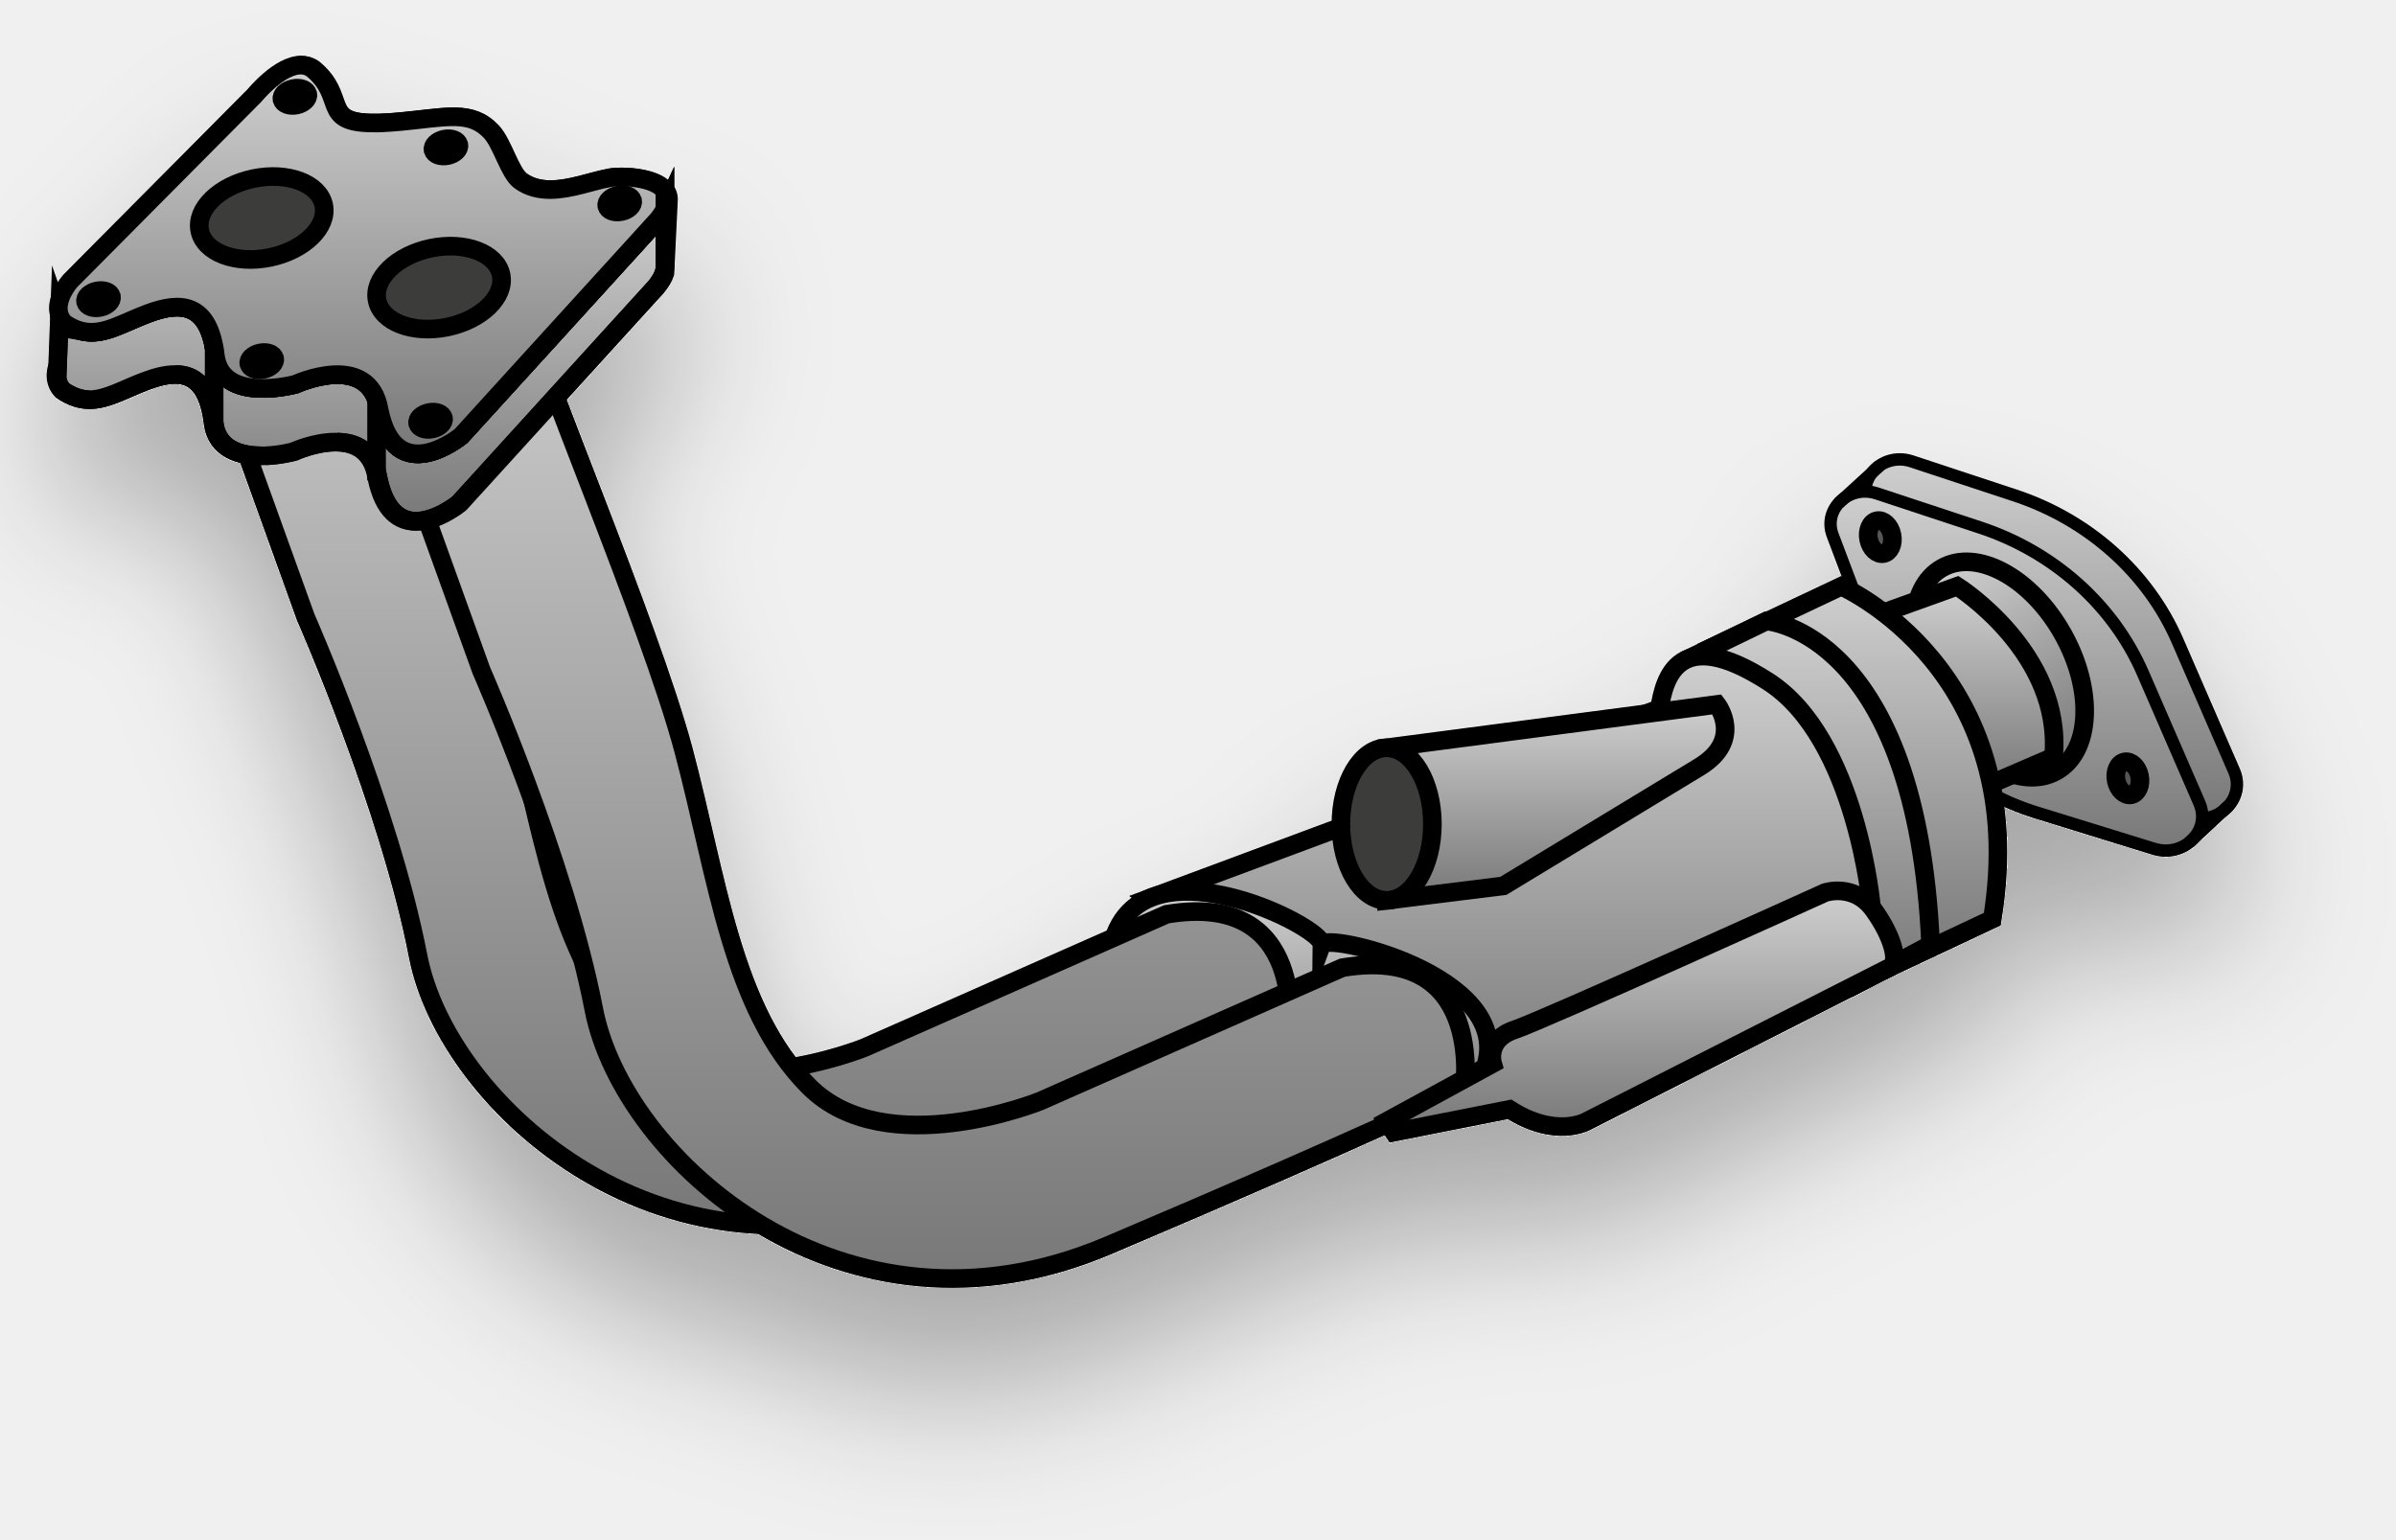
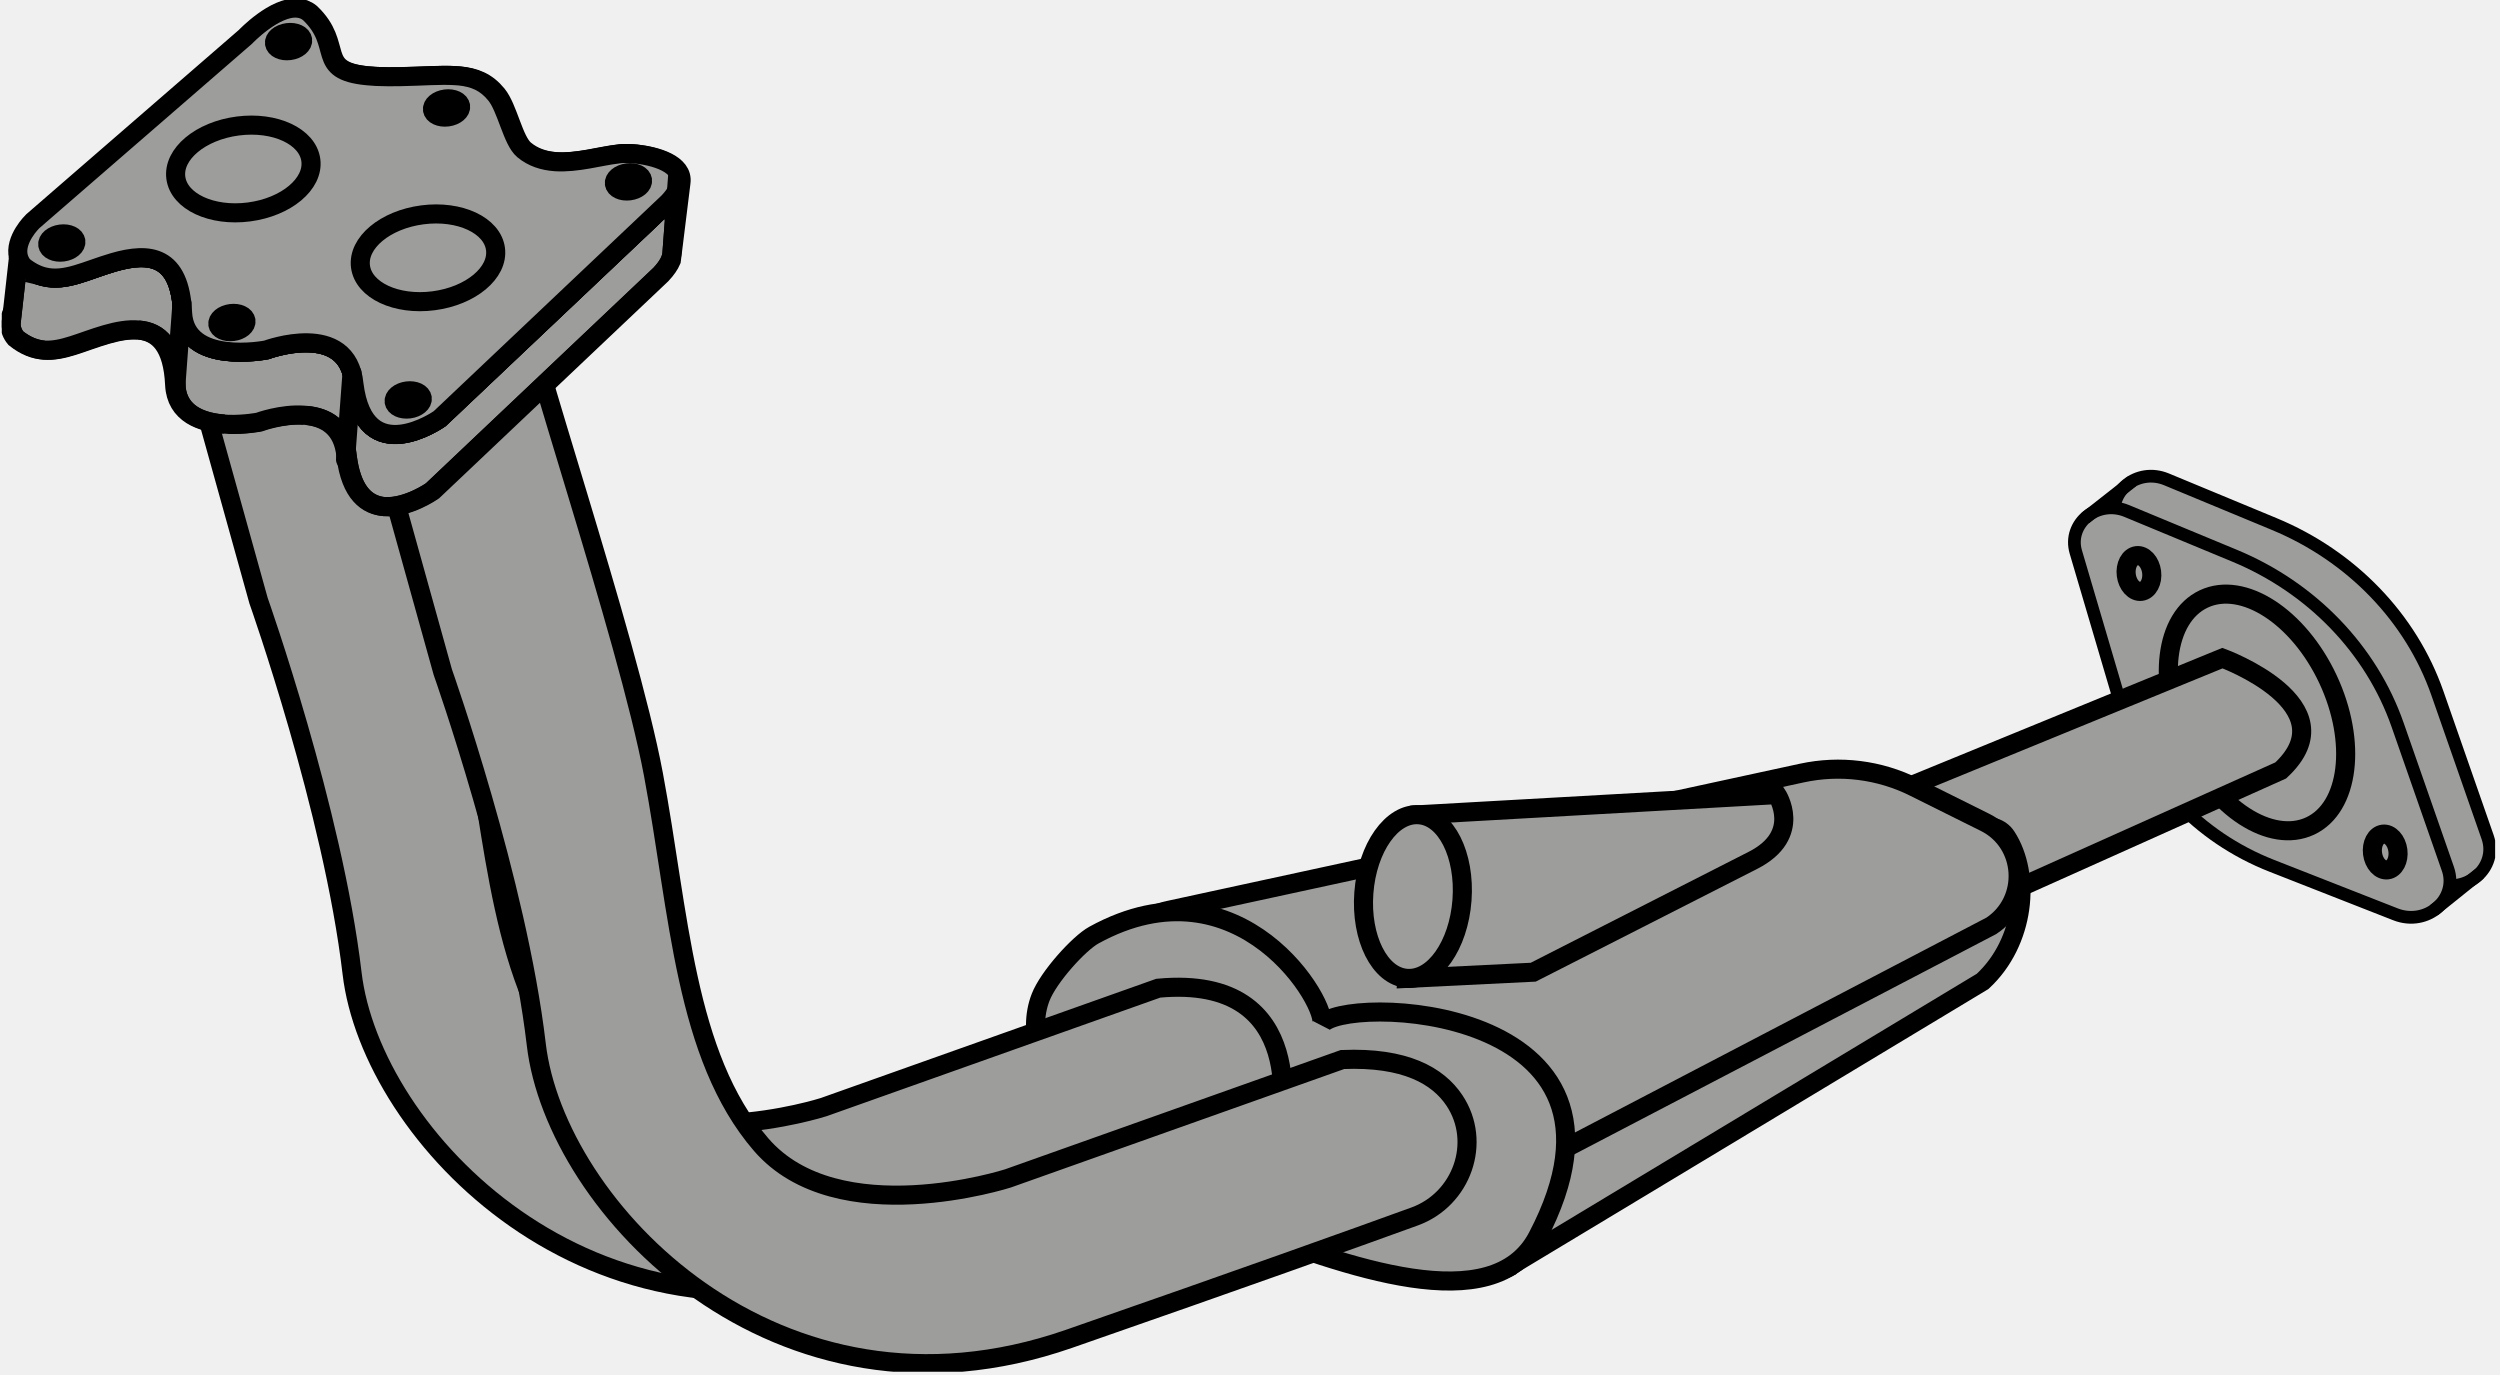
- <svg xmlns="http://www.w3.org/2000/svg" viewBox="0 0 386 248" fill="none">
-   <g filter="url(#filter0_d_514_905)">
-     <path d="M352.6 131.581L333.588 125.709C322.26 122.212 313.265 113.958 309.285 103.408L300.836 81.034C299.256 76.846 303.499 72.854 307.969 74.33L324.563 79.81C336.472 83.741 346.048 92.301 350.818 103.274L359.917 124.208C361.846 128.623 357.425 133.069 352.6 131.581Z" fill="url(#paint0_linear_514_905)" stroke="black" stroke-width="2" stroke-miterlimit="10" />
-     <path d="M347.004 136.755L327.991 130.882C316.664 127.386 307.669 119.132 303.689 108.582L295.239 86.208C293.659 82.02 297.902 78.028 302.372 79.504L318.966 84.984C330.875 88.915 340.452 97.475 345.222 108.447L354.321 129.382C356.249 133.797 351.829 138.242 347.004 136.755Z" fill="url(#paint1_linear_514_905)" stroke="black" stroke-width="2" stroke-miterlimit="10" />
-     <path d="M296.236 81.046L302.88 74.978" stroke="black" stroke-width="2" stroke-miterlimit="10" />
-     <path d="M352.667 135.75L359.127 129.719" stroke="black" stroke-width="2" stroke-miterlimit="10" />
-     <path d="M331.291 124.24C336.941 121.063 337.4 111.158 332.316 102.118C327.232 93.078 318.53 88.326 312.879 91.504C307.229 94.682 306.77 104.586 311.854 113.626C316.938 122.666 325.64 127.418 331.291 124.24Z" fill="url(#paint2_linear_514_905)" stroke="black" stroke-width="3" stroke-miterlimit="10" />
-     <path d="M303.464 89.187C304.501 88.974 305.098 87.618 304.798 86.157C304.498 84.696 303.415 83.684 302.378 83.897C301.341 84.11 300.744 85.466 301.044 86.927C301.343 88.388 302.427 89.4 303.464 89.187Z" fill="#575756" stroke="black" stroke-width="3" stroke-miterlimit="10" />
-     <path d="M343.35 128.047C344.387 127.834 344.984 126.477 344.684 125.016C344.384 123.555 343.301 122.543 342.264 122.756C341.227 122.969 340.629 124.326 340.929 125.787C341.229 127.248 342.313 128.259 343.35 128.047Z" fill="#575756" stroke="black" stroke-width="3" stroke-miterlimit="10" />
-     <path d="M46.787 36.177L46.389 46.917" stroke="black" stroke-width="3" stroke-miterlimit="10" />
-     <path d="M62.683 40.812V52.611" stroke="black" stroke-width="3" stroke-miterlimit="10" />
-     <path d="M299.456 100.157L315.303 94.456C315.303 94.456 332.38 105.196 330.831 121.961L318.199 127.392L299.456 100.157Z" fill="url(#paint3_linear_514_905)" stroke="black" stroke-width="3" stroke-miterlimit="10" />
-     <path d="M275.478 104.449L296.621 94.456C296.621 94.456 327.487 107.933 320.966 148.094L304.501 155.84L275.478 104.449Z" fill="url(#paint4_linear_514_905)" stroke="black" stroke-width="3" stroke-miterlimit="10" />
-     <path d="M272.747 105.766L284.571 100.053C284.571 100.053 308.794 101.669 311.023 152.215L299.034 158.608L272.747 105.766Z" fill="url(#paint5_linear_514_905)" stroke="black" stroke-width="3" stroke-miterlimit="10" />
-     <path d="M267.353 114.166L185.046 144.782L231.325 178.416L301.514 146.294C301.514 146.294 299.187 118.991 284.822 109.788C270.464 100.579 268.131 109.121 267.353 114.166Z" fill="url(#paint6_linear_514_905)" stroke="black" stroke-width="3" stroke-miterlimit="10" />
-     <path d="M239.444 171.387C237.093 179.971 220.922 182.224 204.322 176.72C187.722 171.221 176.731 159.979 179.334 151.468C180.093 148.988 181.379 147.2 183.014 145.97C192.486 138.818 213.77 150.06 212.943 152.276C212.962 150.017 243.406 156.899 239.444 171.387Z" fill="url(#paint7_linear_514_905)" stroke="black" stroke-width="3" stroke-miterlimit="10" />
-     <path d="M26.213 35.527L49.242 99.44C49.242 99.44 62.7 129.976 67.354 154.04C72.014 178.104 107.497 210.195 150.175 192.077C192.853 173.964 207.604 166.715 207.604 166.715C207.604 166.715 210.965 143.429 187.936 147.305L139.288 168.784C139.288 168.784 114.447 178.875 102.023 166.458C89.599 154.034 87.272 132.817 81.841 112.378C76.41 91.939 57.263 47.431 57.263 43.291C57.263 39.152 26.213 35.527 26.213 35.527Z" fill="url(#paint8_linear_514_905)" stroke="black" stroke-width="3" stroke-miterlimit="10" />
-     <path d="M54.526 44.137L77.555 108.05C77.555 108.05 91.014 138.586 95.668 162.649C100.327 186.713 135.81 218.804 178.488 200.686C221.166 182.568 235.917 175.324 235.917 175.324C235.917 175.324 239.279 152.038 216.25 155.914L167.602 177.394C167.602 177.394 142.76 187.485 130.336 175.067C117.913 162.643 115.586 141.427 110.155 120.988C104.724 100.549 85.57 56.04 85.57 51.895C85.57 47.749 54.526 44.137 54.526 44.137Z" fill="url(#paint9_linear_514_905)" stroke="black" stroke-width="3" stroke-miterlimit="10" />
-     <path d="M28.252 60.351C26.832 60.363 25.258 60.767 23.617 61.379C20.035 62.72 17.274 64.453 14.39 64.404C17.206 64.38 19.913 62.69 23.421 61.386C25.148 60.736 26.789 60.326 28.252 60.351Z" fill="url(#paint10_linear_514_905)" stroke="black" stroke-width="3" stroke-miterlimit="10" />
-     <path d="M53.969 71.226C50.657 71.281 47.423 72.763 47.423 72.763C47.423 72.763 45.317 73.344 42.794 73.436C45.231 73.326 47.234 72.769 47.234 72.769C47.234 72.769 50.589 71.226 53.969 71.226Z" fill="url(#paint11_linear_514_905)" stroke="black" stroke-width="3" stroke-miterlimit="10" />
-     <path d="M107.118 33.66V42.967C107.124 43.843 106.689 44.92 105.624 46.237C98.698 53.86 73.894 81.114 73.894 81.114C73.894 81.114 70.453 83.949 67.011 83.992C65.034 83.968 63.074 82.976 61.794 79.957C61.433 79.112 61.127 78.102 60.888 76.908C60.147 72.511 57.251 71.281 54.33 71.238C54.232 71.231 54.147 71.231 54.055 71.231H53.975C50.595 71.231 47.246 72.768 47.246 72.768C47.246 72.768 45.238 73.326 42.807 73.436C42.599 73.442 42.39 73.448 42.182 73.448C39.176 73.448 35.79 72.652 34.755 69.321C34.639 68.948 34.553 68.543 34.498 68.109C33.794 62.273 31.424 60.351 28.319 60.351H28.258C26.789 60.332 25.148 60.743 23.433 61.386C19.925 62.69 17.218 64.38 14.402 64.404C13.055 64.38 11.677 63.969 10.171 62.935C9.522 62.255 9.246 61.496 9.203 60.743L9.234 59.928L9.27 58.991L9.577 50.78C9.73 51.221 9.981 51.656 10.373 52.066C11.505 52.844 12.565 53.272 13.593 53.444C16.857 54.001 19.827 52.011 23.825 50.517C29.091 48.551 33.659 48.705 34.688 57.246C35.655 65.225 47.626 61.906 47.626 61.906C47.626 61.906 59.462 56.469 61.084 66.045C63.668 78.983 74.279 70.246 74.279 70.246C74.279 70.246 92.649 50.064 102.195 39.575C103.732 37.873 105.048 36.434 106.015 35.368C106.518 34.744 106.879 34.175 107.118 33.66Z" fill="url(#paint12_linear_514_905)" stroke="black" stroke-width="3" stroke-miterlimit="10" />
-     <path d="M107.693 32.276L107.209 42.269L107.123 44.026C106.909 44.675 106.487 45.404 105.819 46.231C98.888 53.854 74.089 81.108 74.089 81.108C74.089 81.108 70.52 84.047 67.017 83.986C70.465 83.943 73.9 81.108 73.9 81.108C73.9 81.108 98.704 53.854 105.629 46.231C106.695 44.914 107.13 43.837 107.123 42.961V33.654C106.885 34.168 106.523 34.737 106.021 35.356C105.054 36.421 103.737 37.86 102.201 39.562C92.655 50.045 74.285 70.233 74.285 70.233C74.285 70.233 63.674 78.965 61.09 66.033C59.474 56.456 47.632 61.894 47.632 61.894C47.632 61.894 35.661 65.212 34.693 57.234C33.659 48.698 29.091 48.539 23.831 50.505C19.833 51.998 16.863 53.989 13.599 53.431C12.565 53.254 11.511 52.831 10.379 52.054C9.987 51.65 9.729 51.209 9.583 50.768L9.613 49.996C9.387 47.633 11.511 45.263 11.511 45.263L41.208 15.376C41.208 15.376 45.121 10.582 48.55 10.502C49.242 10.484 49.915 10.655 50.528 11.102C55.898 15.517 51.93 19.564 59.614 19.816C60 19.828 60.416 19.828 60.87 19.822C60.98 19.822 61.09 19.816 61.206 19.816C62.229 19.791 63.417 19.718 64.788 19.583C68.04 19.277 70.605 18.873 72.736 18.824C72.969 18.817 73.201 18.817 73.422 18.824C75.761 18.86 77.573 19.424 79.245 21.193C81.051 23.091 82.221 27.88 83.997 29.147C85.399 30.145 86.985 30.525 88.613 30.549H88.681C91.987 30.58 95.502 29.196 98.159 28.7C98.502 28.608 99.108 28.535 99.831 28.517C99.935 28.51 100.039 28.51 100.149 28.51C100.327 28.51 100.523 28.517 100.719 28.523C103.682 28.608 107.864 29.465 107.693 32.276Z" fill="url(#paint13_linear_514_905)" stroke="black" stroke-width="3" stroke-miterlimit="10" />
-     <path d="M14.396 64.398C12.987 64.41 11.548 64.006 9.975 62.929C8.805 61.704 8.854 60.241 9.264 58.985L9.228 59.922L9.197 60.737C9.24 61.49 9.515 62.243 10.164 62.929C11.677 63.963 13.048 64.374 14.396 64.398Z" fill="url(#paint14_linear_514_905)" stroke="black" stroke-width="3" stroke-miterlimit="10" />
-     <path d="M42.17 73.442C38.778 73.485 34.834 72.542 34.295 68.103C33.604 62.39 31.32 60.424 28.307 60.345C31.412 60.345 33.775 62.267 34.485 68.103C34.54 68.537 34.626 68.948 34.742 69.315C35.777 72.646 39.163 73.442 42.17 73.442Z" fill="url(#paint15_linear_514_905)" stroke="black" stroke-width="3" stroke-miterlimit="10" />
-     <path d="M67.011 83.986C64.415 84.029 61.813 82.474 60.692 76.901C59.964 72.597 57.172 71.329 54.324 71.231C57.245 71.274 60.141 72.505 60.882 76.901C61.121 78.095 61.427 79.1 61.788 79.951C63.074 82.969 65.027 83.961 67.011 83.986Z" fill="url(#paint16_linear_514_905)" stroke="black" stroke-width="3" stroke-miterlimit="10" />
-     <path d="M102.195 39.569C92.649 50.052 74.279 70.24 74.279 70.24C74.279 70.24 63.668 78.971 61.084 66.04C59.468 56.463 47.625 61.9 47.625 61.9C47.625 61.9 35.655 65.219 34.687 57.241C33.653 48.705 29.085 48.546 23.825 50.511C19.827 52.005 16.857 53.995 13.593 53.438L40.614 26.239C40.614 26.239 46.272 19.314 49.928 21.971C56.228 27.158 49.664 31.83 64.188 30.452C71.512 29.754 75.345 28.578 78.651 32.062C80.457 33.961 81.627 38.749 83.403 40.016C87.671 43.066 93.585 40.31 97.565 39.569C98.325 39.373 100.26 39.288 102.195 39.569Z" fill="url(#paint17_linear_514_905)" stroke="black" stroke-width="3" stroke-miterlimit="10" />
-     <path d="M107.117 33.66C106.879 34.175 106.517 34.744 106.015 35.362C105.048 36.428 103.731 37.867 102.194 39.569C92.648 50.052 74.279 70.24 74.279 70.24C74.279 70.24 63.668 78.971 61.084 66.039C59.467 56.463 47.625 61.9 47.625 61.9C47.625 61.9 35.655 65.219 34.687 57.24C33.652 48.705 29.084 48.545 23.825 50.511C19.826 52.005 16.857 53.995 13.593 53.438C12.558 53.26 11.505 52.838 10.372 52.06C9.98 51.656 9.723 51.215 9.576 50.774C8.701 48.19 11.315 45.257 11.315 45.257L41.006 15.37C41.006 15.37 45.072 10.399 48.538 10.496C49.162 10.509 49.768 10.693 50.319 11.097C55.732 15.554 51.654 19.626 59.602 19.81C59.988 19.822 60.404 19.822 60.857 19.816C60.968 19.816 61.078 19.81 61.194 19.81C62.174 19.773 63.3 19.7 64.586 19.577C67.936 19.259 70.55 18.842 72.724 18.818C72.957 18.812 73.189 18.812 73.41 18.818C75.657 18.885 77.414 19.467 79.043 21.188C80.849 23.086 82.025 27.874 83.801 29.141C85.258 30.176 86.905 30.544 88.601 30.544H88.668C91.926 30.525 95.349 29.178 97.957 28.694C98.331 28.596 99.004 28.517 99.819 28.511C99.923 28.505 100.027 28.505 100.137 28.505C100.315 28.505 100.51 28.511 100.706 28.517C104.117 28.658 108.911 29.815 107.117 33.66Z" fill="url(#paint18_linear_514_905)" stroke="black" stroke-width="3" stroke-miterlimit="10" />
-     <path d="M34.498 55.875V68.874" stroke="black" stroke-width="3" stroke-miterlimit="10" />
-     <path d="M60.668 64.398V77.404" stroke="black" stroke-width="3" stroke-miterlimit="10" />
-     <path d="M107.118 33.66V31.162" stroke="black" stroke-width="3" stroke-miterlimit="10" />
-     <path d="M43.482 41.48C48.996 40.34 52.878 36.571 52.153 33.06C51.427 29.55 46.369 27.628 40.855 28.768C35.341 29.907 31.459 33.677 32.185 37.187C32.91 40.698 37.968 42.62 43.482 41.48Z" fill="#3C3C3B" stroke="black" stroke-width="3" stroke-miterlimit="10" />
-     <path d="M72.054 52.697C77.568 51.557 81.45 47.788 80.724 44.277C79.999 40.767 74.941 38.845 69.427 39.984C63.913 41.124 60.031 44.894 60.757 48.404C61.482 51.914 66.54 53.836 72.054 52.697Z" fill="#3C3C3B" stroke="black" stroke-width="3" stroke-miterlimit="10" />
-     <path d="M16.145 49.528C17.294 49.291 18.103 48.505 17.952 47.773C17.801 47.041 16.747 46.64 15.597 46.878C14.448 47.115 13.639 47.901 13.79 48.633C13.942 49.365 14.996 49.766 16.145 49.528Z" fill="#3C3C3B" stroke="black" stroke-width="3" stroke-miterlimit="10" />
-     <path d="M47.782 16.922C48.931 16.684 49.74 15.898 49.589 15.166C49.438 14.434 48.384 14.034 47.234 14.271C46.085 14.509 45.276 15.294 45.428 16.026C45.579 16.758 46.633 17.159 47.782 16.922Z" fill="#3C3C3B" stroke="black" stroke-width="3" stroke-miterlimit="10" />
-     <path d="M72.116 25.071C73.265 24.833 74.074 24.048 73.923 23.316C73.771 22.584 72.717 22.183 71.568 22.421C70.419 22.658 69.61 23.444 69.761 24.176C69.912 24.908 70.967 25.308 72.116 25.071Z" fill="#3C3C3B" stroke="black" stroke-width="3" stroke-miterlimit="10" />
-     <path d="M100.11 34.091C101.26 33.854 102.069 33.068 101.917 32.336C101.766 31.604 100.712 31.203 99.563 31.441C98.413 31.679 97.605 32.464 97.756 33.196C97.907 33.928 98.961 34.329 100.11 34.091Z" fill="#3C3C3B" stroke="black" stroke-width="3" stroke-miterlimit="10" />
-     <path d="M69.642 69.115C70.791 68.877 71.6 68.091 71.448 67.36C71.297 66.628 70.243 66.227 69.094 66.465C67.945 66.702 67.136 67.488 67.287 68.22C67.438 68.952 68.493 69.352 69.642 69.115Z" fill="#3C3C3B" stroke="black" stroke-width="3" stroke-miterlimit="10" />
-     <path d="M42.444 59.514C43.593 59.277 44.402 58.491 44.25 57.759C44.099 57.027 43.045 56.626 41.896 56.864C40.746 57.101 39.938 57.887 40.089 58.619C40.24 59.351 41.294 59.752 42.444 59.514Z" fill="#3C3C3B" stroke="black" stroke-width="3" stroke-miterlimit="10" />
-     <path d="M223.389 120.48L276.605 113.493C276.605 113.493 281.001 119.188 273.758 123.584C266.514 127.98 242.187 142.731 242.187 142.731L223.389 145.058V120.48Z" fill="url(#paint19_linear_514_905)" stroke="black" stroke-width="3" stroke-miterlimit="10" />
-     <path d="M223.389 145.063C227.461 145.063 230.762 139.561 230.762 132.774C230.762 125.987 227.461 120.485 223.389 120.485C219.318 120.485 216.017 125.987 216.017 132.774C216.017 139.561 219.318 145.063 223.389 145.063Z" fill="#3C3C3B" stroke="black" stroke-width="3" stroke-miterlimit="10" />
-     <path d="M223.389 180.676L240.466 171.363C240.466 171.363 239.303 167.481 243.963 165.932C248.622 164.377 294.031 143.809 294.031 143.809C294.031 143.809 298.691 142.254 301.795 146.528C304.9 150.796 306.063 155.07 304.514 155.841C302.959 156.619 255.609 180.682 255.609 180.682C255.609 180.682 250.661 183.524 243.185 178.741L224.553 182.428L223.389 180.676Z" fill="url(#paint20_linear_514_905)" stroke="black" stroke-width="3" stroke-miterlimit="10" />
+ <svg xmlns="http://www.w3.org/2000/svg" width="393" height="216" viewBox="0 0 393 216" fill="none">
+   <g clip-path="url(#clip0_709_4080)">
+     <path d="M382.813 138.755L363.375 131.129C351.793 126.587 343.023 117.25 339.676 105.896L332.576 81.816C331.245 77.308 335.999 73.461 340.566 75.351L357.504 82.375C369.662 87.416 379.017 97.118 383.16 108.98L391.057 131.604C392.718 136.382 387.752 140.687 382.813 138.755Z" fill="#9D9D9C" stroke="black" stroke-width="2" stroke-miterlimit="10" />
+     <path d="M376.56 143.728L357.122 136.103C345.54 131.561 336.77 122.224 333.423 110.87L326.323 86.789C324.993 82.282 329.746 78.435 334.313 80.324L351.251 87.349C363.41 92.39 372.764 102.092 376.907 113.954L384.804 136.577C386.465 141.356 381.491 145.669 376.56 143.728Z" fill="#9D9D9C" stroke="black" stroke-width="2" stroke-miterlimit="10" />
+     <path d="M327.763 81.477L335.194 75.639" stroke="black" stroke-width="2" stroke-miterlimit="10" />
+     <path d="M382.567 143.119L389.794 137.314" stroke="black" stroke-width="2" stroke-miterlimit="10" />
+     <path d="M363.158 129.845C369.319 126.959 370.572 116.629 365.956 106.772C361.34 96.915 352.603 91.264 346.441 94.149C340.279 97.035 339.026 107.365 343.642 117.222C348.259 127.079 356.996 132.731 363.158 129.845Z" fill="#9D9D9C" stroke="black" stroke-width="3" stroke-miterlimit="10" />
+     <path d="M336.605 92.962C337.705 92.82 338.435 91.448 338.235 89.898C338.035 88.348 336.982 87.206 335.882 87.348C334.782 87.49 334.052 88.861 334.252 90.411C334.452 91.961 335.505 93.103 336.605 92.962Z" fill="#9D9D9C" stroke="black" stroke-width="3" stroke-miterlimit="10" />
+     <path d="M375.317 136.743C376.417 136.601 377.147 135.229 376.947 133.679C376.747 132.129 375.694 130.987 374.594 131.129C373.494 131.271 372.764 132.642 372.964 134.193C373.163 135.743 374.217 136.884 375.317 136.743Z" fill="#9D9D9C" stroke="black" stroke-width="3" stroke-miterlimit="10" />
+     <path d="M43.008 28.029L41.754 39.239" stroke="black" stroke-width="3" stroke-miterlimit="10" />
+     <path d="M59.285 34.112L58.362 46.466" stroke="black" stroke-width="3" stroke-miterlimit="10" />
+     <path d="M300.971 123.283L349.369 103.456C349.369 103.456 369.561 110.862 358.529 121.114L314.393 140.899L300.971 123.283Z" fill="#9D9D9C" stroke="black" stroke-width="3" stroke-miterlimit="10" />
+     <path d="M236.762 199.397L311.664 154.278C318.35 148.101 319.307 137.535 315.401 131.527C314.477 130.104 312.647 129.562 311.08 130.231L302.598 133.874C301.717 134.256 300.717 134.256 299.836 133.874C294.71 131.663 289.016 131.104 283.542 132.29L184.051 153.862C175.519 155.557 172.655 166.267 179.103 172.003C179.239 172.122 179.383 172.232 179.535 172.325L215.495 195.796C221.469 199.693 215.453 199.295 231.391 200.549C232.941 200.668 236.313 199.786 237.635 198.973" fill="#9D9D9C" />
+     <path d="M236.762 199.397L311.664 154.278C318.35 148.101 319.307 137.535 315.401 131.527C314.477 130.104 312.647 129.562 311.08 130.231L302.598 133.874C301.717 134.256 300.717 134.256 299.836 133.874C294.71 131.663 289.016 131.104 283.542 132.29L184.051 153.862C175.519 155.557 172.655 166.267 179.103 172.003C179.239 172.122 179.383 172.232 179.535 172.325L215.495 195.796C221.469 199.693 215.453 199.295 231.391 200.549C232.941 200.668 236.313 199.786 237.635 198.973" stroke="black" stroke-width="3" stroke-miterlimit="10" />
+     <path d="M313.037 145.542L228.679 189.585L179.027 161.412C172.316 155.726 175.146 144.805 183.772 143.093L283.263 121.521C289.219 120.233 295.438 121.004 300.895 123.724L312.046 129.274C318.519 132.502 319.078 141.543 313.037 145.542Z" fill="#9D9D9C" stroke="black" stroke-width="3" stroke-miterlimit="10" />
+     <path d="M241.711 194.415C234.754 207.7 211.623 199.066 193.999 192.457C172.393 184.349 159.327 167.716 163.589 156.769C164.826 153.583 169.588 148.304 171.96 146.999C195.041 134.307 209.047 158.285 207.742 161.124C210.513 156.311 261.097 157.379 241.711 194.415Z" fill="#9D9D9C" stroke="black" stroke-width="3" stroke-miterlimit="10" />
+     <path d="M21.521 25.741L40.645 94.432C40.645 94.432 52.346 127.435 55.346 152.99C58.345 178.536 92.983 214.886 139.068 199.253C185.153 183.62 201.15 177.189 201.15 177.189C201.15 177.189 206.488 153.075 182.077 155.345L129.485 174.037C129.485 174.037 102.702 182.663 90.67 168.699C78.638 154.735 77.85 132.341 73.757 110.523C69.665 88.705 53.092 40.628 53.414 36.299C53.736 31.969 21.521 25.741 21.521 25.741Z" fill="#9D9D9C" stroke="black" stroke-width="3" stroke-miterlimit="10" />
+     <path d="M50.482 36.96L69.606 105.651C69.606 105.651 81.307 138.654 84.306 164.209C87.306 189.763 122.071 226.46 168.029 210.472C195.202 201.016 213.063 194.61 222.375 191.229C229.798 188.535 233.017 179.562 228.637 172.987C226.052 169.114 220.909 166.149 211.038 166.556L158.446 185.247C158.446 185.247 131.662 193.873 119.631 179.909C107.599 165.946 106.811 143.551 102.718 121.733C98.626 99.915 82.053 51.839 82.375 47.509C82.697 43.179 50.482 36.96 50.482 36.96Z" fill="#9D9D9C" stroke="black" stroke-width="3" stroke-miterlimit="10" />
+     <path d="M21.724 51.881C20.241 51.779 18.555 52.084 16.793 52.593C12.938 53.711 9.913 55.312 6.905 55.041C9.853 55.236 12.819 53.677 16.598 52.584C18.445 52.05 20.191 51.745 21.724 51.881Z" fill="#9D9D9C" stroke="black" stroke-width="3" stroke-miterlimit="10" stroke-linecap="round" />
+     <path d="M47.787 65.269C44.313 65.065 40.822 66.362 40.822 66.362C40.822 66.362 38.577 66.802 35.925 66.701C38.484 66.777 40.627 66.345 40.627 66.345C40.627 66.345 44.254 65.006 47.787 65.269Z" fill="#9D9D9C" stroke="black" stroke-width="3" stroke-miterlimit="10" stroke-linecap="round" />
+     <path d="M106.192 32.172L105.625 39.84C105.565 40.756 105.023 41.857 103.803 43.145C95.965 50.584 67.877 77.173 67.877 77.173C67.877 77.173 64.056 79.867 60.446 79.647C58.379 79.469 56.405 78.274 55.295 75.012C54.981 74.097 54.744 73.021 54.583 71.75C54.151 67.09 51.211 65.582 48.16 65.302C48.059 65.294 47.965 65.285 47.872 65.277L47.788 65.268C44.254 65.005 40.628 66.353 40.628 66.353C40.628 66.353 38.484 66.776 35.925 66.709C35.713 66.7 35.485 66.692 35.264 66.666C32.112 66.429 28.638 65.336 27.817 61.769C27.723 61.371 27.664 60.938 27.647 60.481C27.359 54.321 25.037 52.127 21.784 51.881L21.724 51.872C20.191 51.737 18.437 52.042 16.598 52.576C12.828 53.669 9.862 55.228 6.905 55.033C5.498 54.906 4.092 54.363 2.592 53.169C1.965 52.406 1.736 51.593 1.753 50.796L1.847 49.949L1.957 48.974L2.914 40.4C3.041 40.874 3.27 41.349 3.651 41.806C4.778 42.704 5.846 43.272 6.922 43.501C10.608 44.297 13.556 42.484 17.861 41.23C23.521 39.586 28.291 40.103 28.706 49.118C29.096 57.541 41.89 54.999 41.89 54.999C41.89 54.999 54.702 50.237 55.651 60.379C57.354 74.123 69.131 65.802 69.131 65.802C69.131 65.802 89.933 46.111 100.736 35.884C102.481 34.223 103.964 32.816 105.065 31.783C105.633 31.181 106.192 32.172 106.192 32.172Z" fill="#9D9D9C" stroke="black" stroke-width="3" stroke-miterlimit="10" stroke-linecap="square" stroke-linejoin="round" />
+     <path d="M107.048 28.69L105.76 39.112L105.531 40.942C105.252 41.603 104.76 42.331 103.998 43.145C96.151 50.584 68.072 77.173 68.072 77.173C68.072 77.173 64.106 79.969 60.446 79.63C64.055 79.85 67.877 77.156 67.877 77.156C67.877 77.156 95.965 50.567 103.803 43.128C105.014 41.84 105.557 40.739 105.624 39.824L106.04 34.231C105.751 34.757 105.633 31.172 105.065 31.782C103.972 32.816 102.481 34.231 100.735 35.883C89.924 46.111 69.131 65.802 69.131 65.802C69.131 65.802 57.345 74.114 55.65 60.379C54.693 50.245 41.881 55.007 41.881 55.007C41.881 55.007 29.096 57.549 28.697 49.127C28.282 40.111 23.512 39.595 17.852 41.239C13.547 42.492 10.285 44.34 6.913 43.509C5.845 43.247 4.769 42.713 3.642 41.815C3.261 41.357 3.032 40.883 2.905 40.408L2.998 39.603V39.595C2.956 37.104 5.362 34.782 5.362 34.782L38.772 5.821C38.772 5.821 43.246 1.11 46.83 1.296C47.558 1.33 48.245 1.568 48.846 2.076C54.125 7.117 49.66 11.04 57.684 11.905C58.09 11.947 58.523 11.981 58.997 12.006C59.116 12.015 59.226 12.015 59.353 12.023C60.429 12.074 61.675 12.091 63.123 12.057C66.555 11.989 69.266 11.769 71.503 11.879C71.749 11.896 71.995 11.913 72.224 11.93C74.664 12.15 76.519 12.879 78.138 14.862C79.875 16.988 80.73 22.098 82.493 23.564C83.882 24.716 85.509 25.241 87.212 25.394L87.289 25.402C90.746 25.69 94.533 24.521 97.346 24.208C97.719 24.14 98.354 24.106 99.117 24.14C99.227 24.14 99.337 24.148 99.456 24.157C99.642 24.174 99.846 24.191 100.049 24.208C103.142 24.538 107.455 25.758 107.048 28.69Z" fill="#9D9D9C" stroke="black" stroke-width="3" stroke-miterlimit="10" stroke-linecap="round" />
+     <path d="M6.905 55.041C5.431 54.947 3.956 54.414 2.389 53.16C1.262 51.787 1.423 50.262 1.948 48.982L1.838 49.957L1.745 50.804C1.728 51.592 1.957 52.406 2.584 53.177C4.092 54.371 5.498 54.905 6.905 55.041Z" fill="#9D9D9C" stroke="black" stroke-width="3" stroke-miterlimit="10" stroke-linecap="round" />
+     <path d="M35.273 66.666C31.714 66.446 27.664 65.15 27.452 60.464C27.172 54.431 24.936 52.194 21.792 51.881C25.037 52.127 27.367 54.313 27.655 60.481C27.681 60.939 27.74 61.371 27.825 61.769C28.647 65.336 32.121 66.438 35.273 66.666Z" fill="#9D9D9C" stroke="black" stroke-width="3" stroke-miterlimit="10" stroke-linecap="round" />
+     <path d="M60.446 79.638C57.726 79.477 55.125 77.647 54.388 71.733C53.964 67.174 51.134 65.632 48.169 65.302C51.219 65.573 54.159 67.09 54.591 71.75C54.752 73.021 54.989 74.097 55.303 75.012C56.404 78.266 58.37 79.46 60.446 79.638Z" fill="#9D9D9C" stroke="black" stroke-width="3" stroke-miterlimit="10" stroke-linecap="round" />
+     <path d="M100.727 35.9C89.915 46.127 69.122 65.819 69.122 65.819C69.122 65.819 57.336 74.131 55.642 60.396C54.693 50.245 41.882 55.007 41.882 55.007C41.882 55.007 29.096 57.549 28.697 49.127C28.282 40.111 23.512 39.594 17.852 41.238C13.547 42.492 10.285 44.339 6.913 43.509L37.315 17.149C37.315 17.149 43.779 10.345 47.397 13.413C53.591 19.327 46.355 23.707 61.658 23.402C69.377 23.241 73.478 22.309 76.672 26.215C78.409 28.342 79.265 33.451 81.027 34.917C85.255 38.442 91.661 36.019 95.889 35.553C96.694 35.383 98.727 35.443 100.727 35.9Z" fill="#9D9D9C" stroke="black" stroke-width="3" stroke-miterlimit="10" stroke-linecap="round" />
+     <path d="M106.345 30.096C106.057 30.622 105.633 31.181 105.057 31.791C103.964 32.825 102.473 34.24 100.727 35.892C89.915 46.119 69.123 65.81 69.123 65.81C69.123 65.81 57.337 74.122 55.642 60.388C54.693 50.245 41.882 55.007 41.882 55.007C41.882 55.007 29.096 57.549 28.698 49.127C28.282 40.111 23.512 39.595 17.852 41.238C13.548 42.492 10.286 44.34 6.913 43.509C5.846 43.246 4.77 42.713 3.643 41.815C3.261 41.357 3.033 40.883 2.905 40.408C2.185 37.629 5.159 34.773 5.159 34.773L38.569 5.804C38.569 5.804 43.212 0.915 46.83 1.288C47.482 1.356 48.101 1.584 48.652 2.059C53.973 7.143 49.38 11.091 57.684 11.905C58.091 11.947 58.523 11.981 58.997 12.006C59.116 12.015 59.226 12.015 59.353 12.023C60.387 12.066 61.565 12.074 62.92 12.049C66.454 11.981 69.224 11.744 71.495 11.888C71.741 11.905 71.986 11.922 72.215 11.938C74.562 12.184 76.359 12.93 77.926 14.862C79.663 16.988 80.527 22.098 82.29 23.564C83.739 24.767 85.425 25.275 87.204 25.411L87.28 25.419C90.695 25.648 94.381 24.513 97.151 24.207C97.55 24.131 98.261 24.106 99.109 24.157C99.219 24.157 99.329 24.165 99.448 24.174C99.634 24.191 99.837 24.207 100.041 24.224C103.591 24.623 108.522 26.207 106.345 30.096Z" fill="#9D9D9C" stroke="black" stroke-width="3" stroke-miterlimit="10" stroke-linecap="round" />
+     <path d="M28.605 47.678L27.596 61.285" stroke="black" stroke-width="3" stroke-miterlimit="10" stroke-linecap="round" />
+     <path d="M55.337 58.643L54.32 72.25" stroke="black" stroke-width="3" stroke-miterlimit="10" stroke-linecap="round" />
+     <path d="M106.345 30.097L106.54 27.479" stroke="black" stroke-width="3" stroke-miterlimit="10" stroke-linecap="round" />
+     <path d="M39.132 33.319C44.993 32.556 49.35 28.913 48.864 25.182C48.379 21.452 43.234 19.046 37.373 19.809C31.513 20.572 27.155 24.215 27.641 27.946C28.127 31.676 33.272 34.082 39.132 33.319Z" fill="#9D9D9C" stroke="black" stroke-width="3" stroke-miterlimit="10" stroke-linecap="round" />
+     <path d="M68.16 47.282C74.021 46.519 78.378 42.876 77.892 39.145C77.406 35.415 72.262 33.009 66.401 33.772C60.541 34.535 56.183 38.178 56.669 41.908C57.155 45.639 62.3 48.045 68.16 47.282Z" fill="#9D9D9C" stroke="black" stroke-width="3" stroke-miterlimit="10" stroke-linecap="round" />
+     <path d="M9.9 39.615C11.121 39.456 12.028 38.696 11.926 37.916C11.825 37.137 10.753 36.633 9.533 36.792C8.313 36.951 7.406 37.712 7.507 38.492C7.609 39.271 8.68 39.774 9.9 39.615Z" fill="#9D9D9C" stroke="black" stroke-width="3" stroke-miterlimit="10" stroke-linecap="round" />
+     <path d="M45.546 7.953C46.766 7.794 47.673 7.034 47.572 6.254C47.47 5.475 46.399 4.971 45.178 5.13C43.958 5.289 43.051 6.05 43.153 6.829C43.254 7.609 44.326 8.112 45.546 7.953Z" fill="#9D9D9C" stroke="black" stroke-width="3" stroke-miterlimit="10" stroke-linecap="round" />
+     <path d="M70.38 18.384C71.6 18.225 72.507 17.464 72.406 16.685C72.304 15.905 71.233 15.402 70.012 15.561C68.792 15.72 67.885 16.481 67.987 17.26C68.088 18.04 69.16 18.543 70.38 18.384Z" fill="#9D9D9C" stroke="black" stroke-width="3" stroke-miterlimit="10" stroke-linecap="round" />
+     <path d="M98.975 30.001C100.196 29.842 101.103 29.081 101.001 28.302C100.9 27.522 99.828 27.019 98.608 27.178C97.387 27.337 96.48 28.098 96.582 28.877C96.683 29.657 97.755 30.16 98.975 30.001Z" fill="#9D9D9C" stroke="black" stroke-width="3" stroke-miterlimit="10" stroke-linecap="round" />
+     <path d="M64.354 64.281C65.575 64.123 66.481 63.362 66.38 62.582C66.278 61.803 65.207 61.3 63.987 61.458C62.766 61.617 61.859 62.378 61.961 63.158C62.062 63.937 63.134 64.44 64.354 64.281Z" fill="#9D9D9C" stroke="black" stroke-width="3" stroke-miterlimit="10" stroke-linecap="round" />
+     <path d="M36.64 52.114C37.861 51.956 38.768 51.195 38.666 50.415C38.565 49.636 37.493 49.133 36.273 49.291C35.052 49.45 34.145 50.211 34.247 50.991C34.348 51.77 35.42 52.273 36.64 52.114Z" fill="#9D9D9C" stroke="black" stroke-width="3" stroke-miterlimit="10" stroke-linecap="round" />
+     <path d="M223.087 128.079L279.323 124.91C279.323 124.91 283.483 131.214 275.561 135.247C267.638 139.289 241.024 152.829 241.024 152.829L221.172 153.803L223.087 128.079Z" fill="#9D9D9C" stroke="black" stroke-width="3" stroke-miterlimit="10" />
+     <path d="M229.825 141.512C230.354 134.409 227.328 128.395 223.068 128.078C218.807 127.761 214.925 133.261 214.397 140.364C213.868 147.466 216.894 153.481 221.154 153.798C225.415 154.115 229.297 148.614 229.825 141.512Z" fill="#9D9D9C" stroke="black" stroke-width="3" stroke-miterlimit="10" />
  </g>
  <defs>
-     <filter id="filter0_d_514_905" x="-16.498" y="0.995" width="401.879" height="246.506" filterUnits="userSpaceOnUse" color-interpolation-filters="sRGB">
-       <feFlood flood-opacity="0" result="BackgroundImageFix" />
-       <feColorMatrix in="SourceAlpha" type="matrix" values="0 0 0 0 0 0 0 0 0 0 0 0 0 0 0 0 0 0 127 0" result="hardAlpha" />
-       <feOffset dy="16" />
-       <feGaussianBlur stdDeviation="12" />
-       <feComposite in2="hardAlpha" operator="out" />
-       <feColorMatrix type="matrix" values="0 0 0 0 0 0 0 0 0 0 0 0 0 0 0 0 0 0 0.3 0" />
-       <feBlend mode="normal" in2="BackgroundImageFix" result="effect1_dropShadow_514_905" />
-       <feBlend mode="normal" in="SourceGraphic" in2="effect1_dropShadow_514_905" result="shape" />
-     </filter>
-     <linearGradient id="paint0_linear_514_905" x1="330.439" y1="74.017" x2="330.439" y2="131.874" gradientUnits="userSpaceOnUse">
-       <stop stop-color="#CFCFCF" />
-       <stop offset="1" stop-color="#787878" />
-     </linearGradient>
-     <linearGradient id="paint1_linear_514_905" x1="324.843" y1="79.19" x2="324.843" y2="137.047" gradientUnits="userSpaceOnUse">
-       <stop stop-color="#CFCFCF" />
-       <stop offset="1" stop-color="#787878" />
-     </linearGradient>
-     <linearGradient id="paint2_linear_514_905" x1="312.879" y1="91.504" x2="331.291" y2="124.24" gradientUnits="userSpaceOnUse">
-       <stop stop-color="#CFCFCF" />
-       <stop offset="1" stop-color="#787878" />
-     </linearGradient>
-     <linearGradient id="paint3_linear_514_905" x1="315.193" y1="94.456" x2="315.193" y2="127.392" gradientUnits="userSpaceOnUse">
-       <stop stop-color="#CFCFCF" />
-       <stop offset="1" stop-color="#787878" />
-     </linearGradient>
-     <linearGradient id="paint4_linear_514_905" x1="298.674" y1="94.456" x2="298.674" y2="155.84" gradientUnits="userSpaceOnUse">
-       <stop stop-color="#CFCFCF" />
-       <stop offset="1" stop-color="#787878" />
-     </linearGradient>
-     <linearGradient id="paint5_linear_514_905" x1="291.885" y1="100.053" x2="291.885" y2="158.608" gradientUnits="userSpaceOnUse">
-       <stop stop-color="#CFCFCF" />
-       <stop offset="1" stop-color="#787878" />
-     </linearGradient>
-     <linearGradient id="paint6_linear_514_905" x1="243.28" y1="105.704" x2="243.28" y2="178.416" gradientUnits="userSpaceOnUse">
-       <stop stop-color="#CFCFCF" />
-       <stop offset="1" stop-color="#787878" />
-     </linearGradient>
-     <linearGradient id="paint7_linear_514_905" x1="209.376" y1="143.619" x2="209.376" y2="179.716" gradientUnits="userSpaceOnUse">
-       <stop stop-color="#CFCFCF" />
-       <stop offset="1" stop-color="#787878" />
-     </linearGradient>
-     <linearGradient id="paint8_linear_514_905" x1="116.994" y1="35.527" x2="116.994" y2="197.391" gradientUnits="userSpaceOnUse">
-       <stop stop-color="#CFCFCF" />
-       <stop offset="1" stop-color="#787878" />
-     </linearGradient>
-     <linearGradient id="paint9_linear_514_905" x1="145.308" y1="44.137" x2="145.308" y2="206" gradientUnits="userSpaceOnUse">
-       <stop stop-color="#CFCFCF" />
-       <stop offset="1" stop-color="#787878" />
-     </linearGradient>
-     <linearGradient id="paint10_linear_514_905" x1="21.321" y1="60.35" x2="21.321" y2="64.405" gradientUnits="userSpaceOnUse">
-       <stop stop-color="#CFCFCF" />
-       <stop offset="1" stop-color="#787878" />
-     </linearGradient>
-     <linearGradient id="paint11_linear_514_905" x1="48.382" y1="71.226" x2="48.382" y2="73.436" gradientUnits="userSpaceOnUse">
-       <stop stop-color="#CFCFCF" />
-       <stop offset="1" stop-color="#787878" />
-     </linearGradient>
-     <linearGradient id="paint12_linear_514_905" x1="58.16" y1="33.66" x2="58.16" y2="83.992" gradientUnits="userSpaceOnUse">
-       <stop stop-color="#CFCFCF" />
-       <stop offset="1" stop-color="#787878" />
-     </linearGradient>
-     <linearGradient id="paint13_linear_514_905" x1="58.64" y1="10.501" x2="58.64" y2="83.987" gradientUnits="userSpaceOnUse">
-       <stop stop-color="#CFCFCF" />
-       <stop offset="1" stop-color="#787878" />
-     </linearGradient>
-     <linearGradient id="paint14_linear_514_905" x1="11.698" y1="58.985" x2="11.698" y2="64.398" gradientUnits="userSpaceOnUse">
-       <stop stop-color="#CFCFCF" />
-       <stop offset="1" stop-color="#787878" />
-     </linearGradient>
-     <linearGradient id="paint15_linear_514_905" x1="35.239" y1="60.345" x2="35.239" y2="73.443" gradientUnits="userSpaceOnUse">
-       <stop stop-color="#CFCFCF" />
-       <stop offset="1" stop-color="#787878" />
-     </linearGradient>
-     <linearGradient id="paint16_linear_514_905" x1="60.668" y1="71.231" x2="60.668" y2="83.987" gradientUnits="userSpaceOnUse">
-       <stop stop-color="#CFCFCF" />
-       <stop offset="1" stop-color="#787878" />
-     </linearGradient>
-     <linearGradient id="paint17_linear_514_905" x1="57.894" y1="21.364" x2="57.894" y2="73.122" gradientUnits="userSpaceOnUse">
-       <stop stop-color="#CFCFCF" />
-       <stop offset="1" stop-color="#787878" />
-     </linearGradient>
-     <linearGradient id="paint18_linear_514_905" x1="58.452" y1="10.495" x2="58.452" y2="73.122" gradientUnits="userSpaceOnUse">
-       <stop stop-color="#CFCFCF" />
-       <stop offset="1" stop-color="#787878" />
-     </linearGradient>
-     <linearGradient id="paint19_linear_514_905" x1="250.658" y1="113.493" x2="250.658" y2="145.058" gradientUnits="userSpaceOnUse">
-       <stop stop-color="#CFCFCF" />
-       <stop offset="1" stop-color="#787878" />
-     </linearGradient>
-     <linearGradient id="paint20_linear_514_905" x1="264.293" y1="143.533" x2="264.293" y2="182.428" gradientUnits="userSpaceOnUse">
-       <stop stop-color="#CFCFCF" />
-       <stop offset="1" stop-color="#787878" />
-     </linearGradient>
+     <clipPath id="clip0_709_4080">
+       <rect width="391.956" height="215.64" fill="white" transform="translate(0.278809)" />
+     </clipPath>
  </defs>
</svg>
